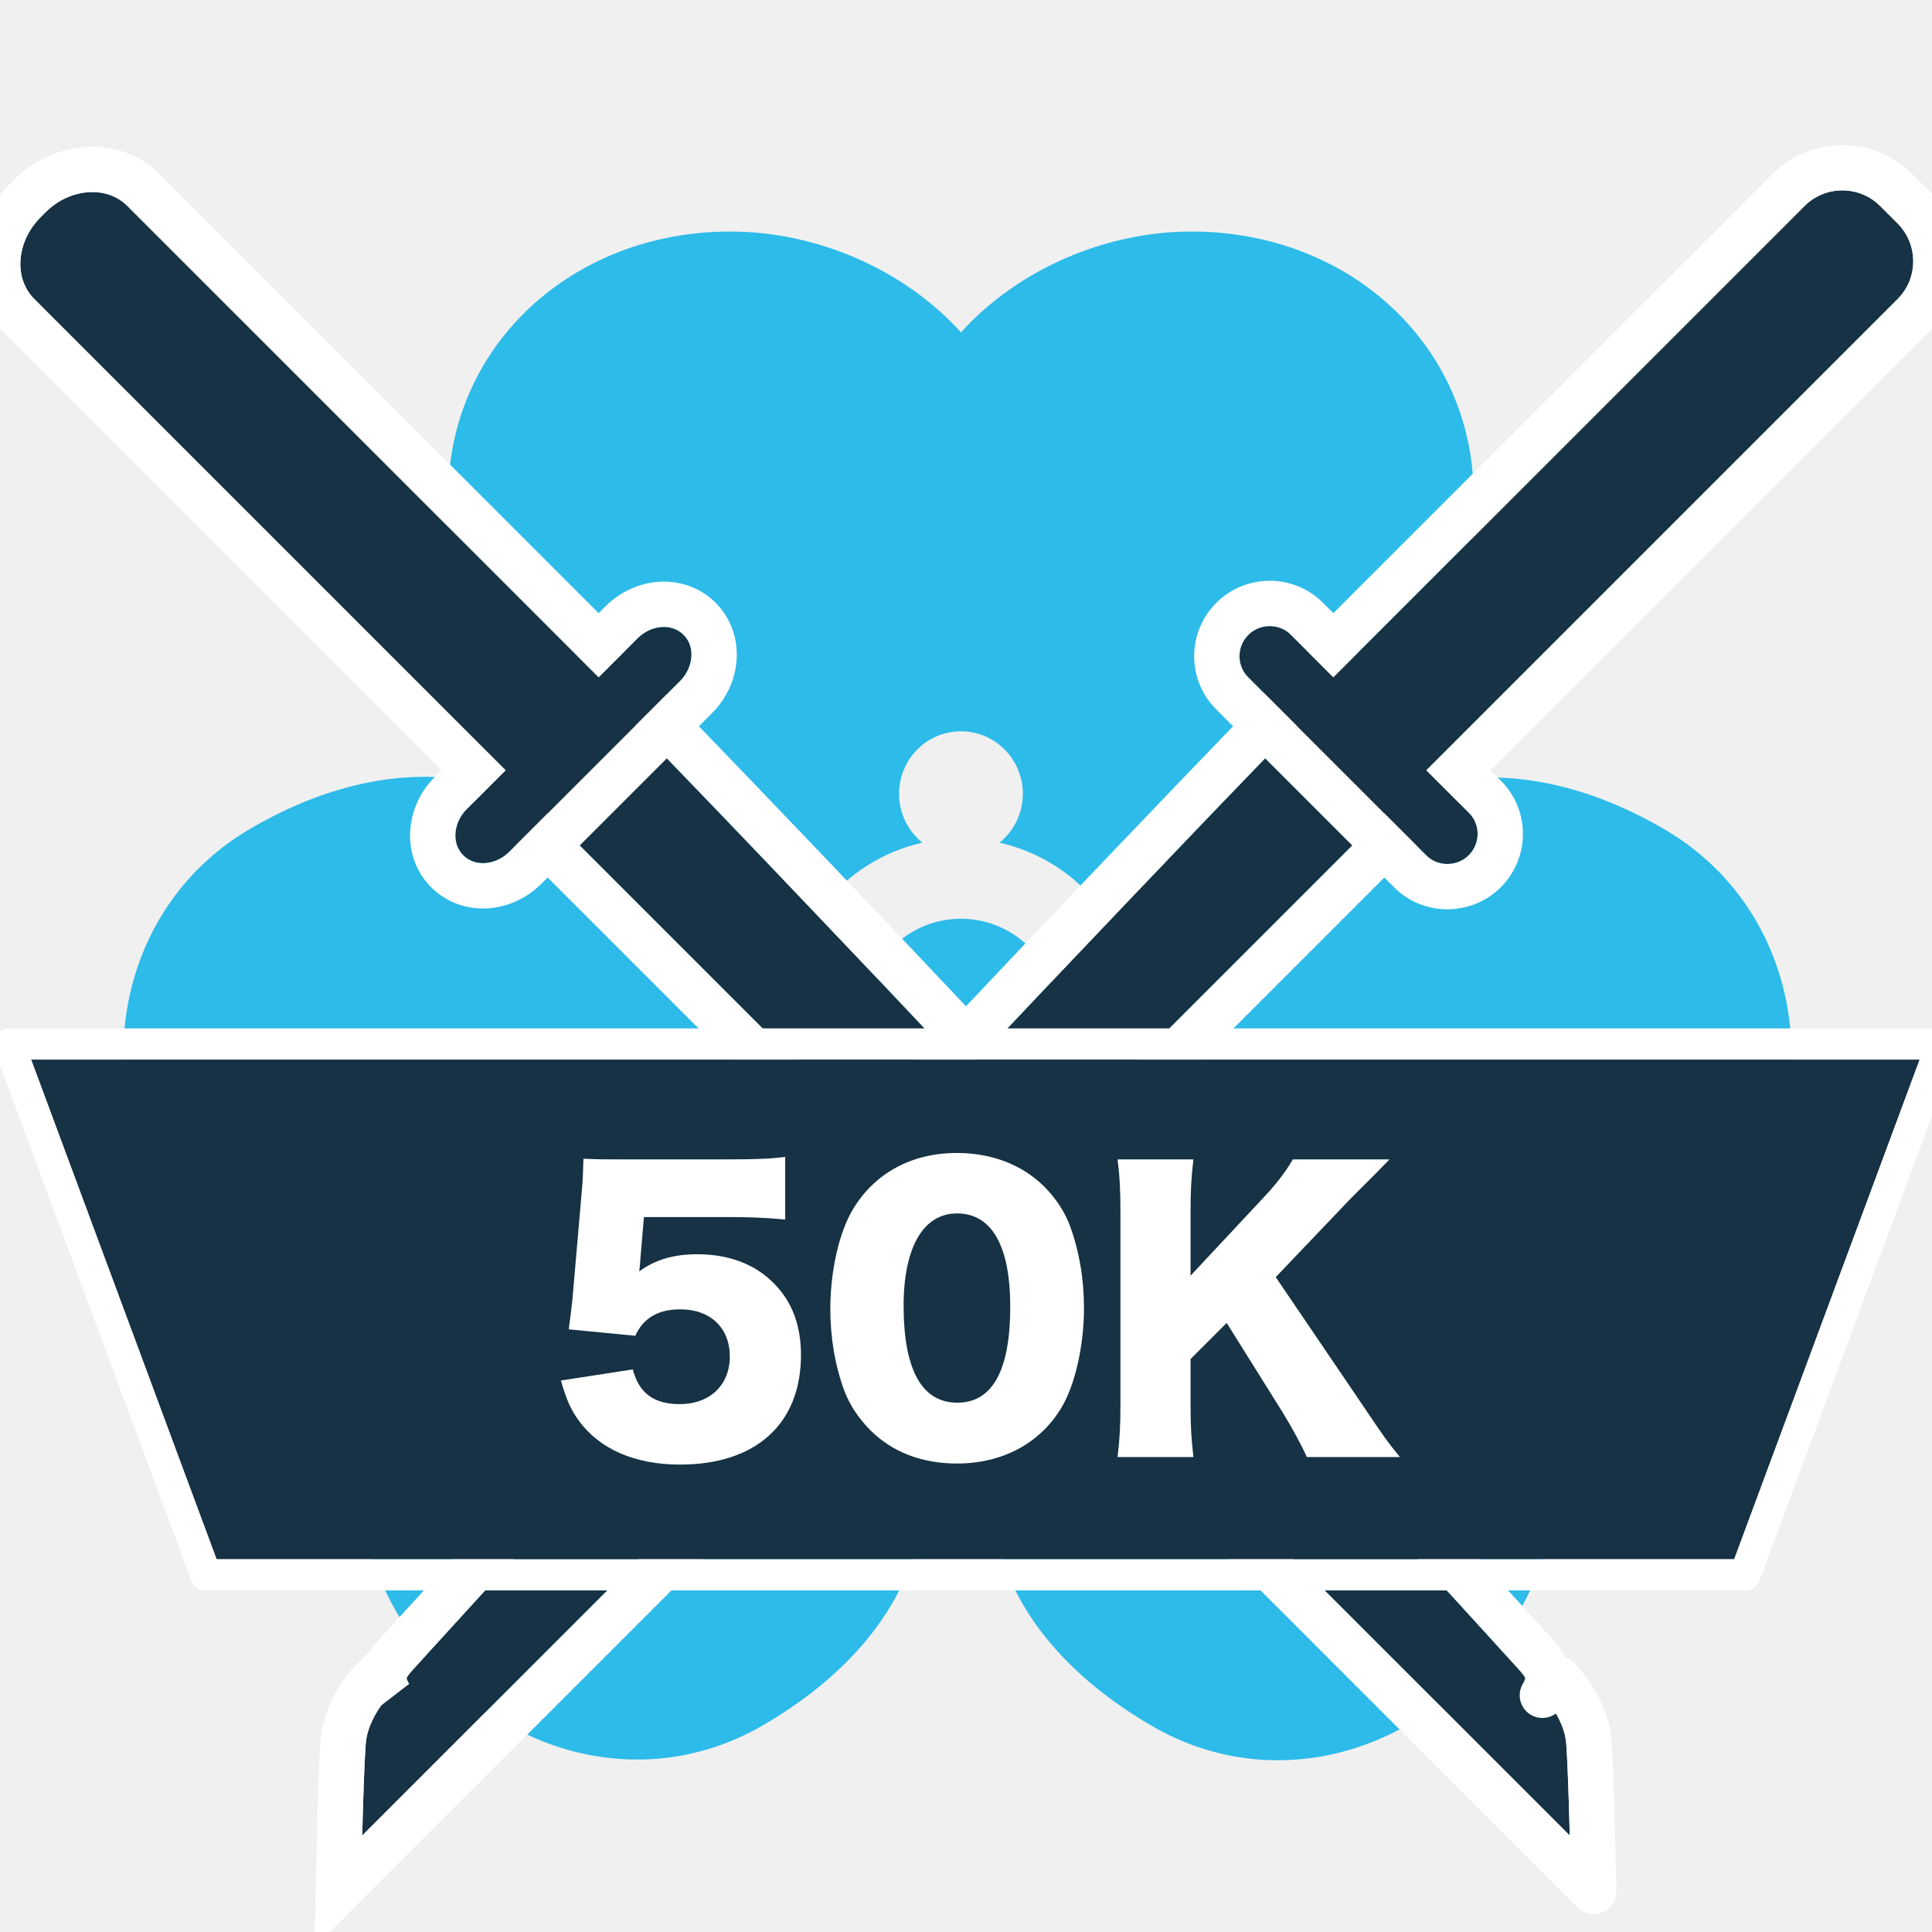
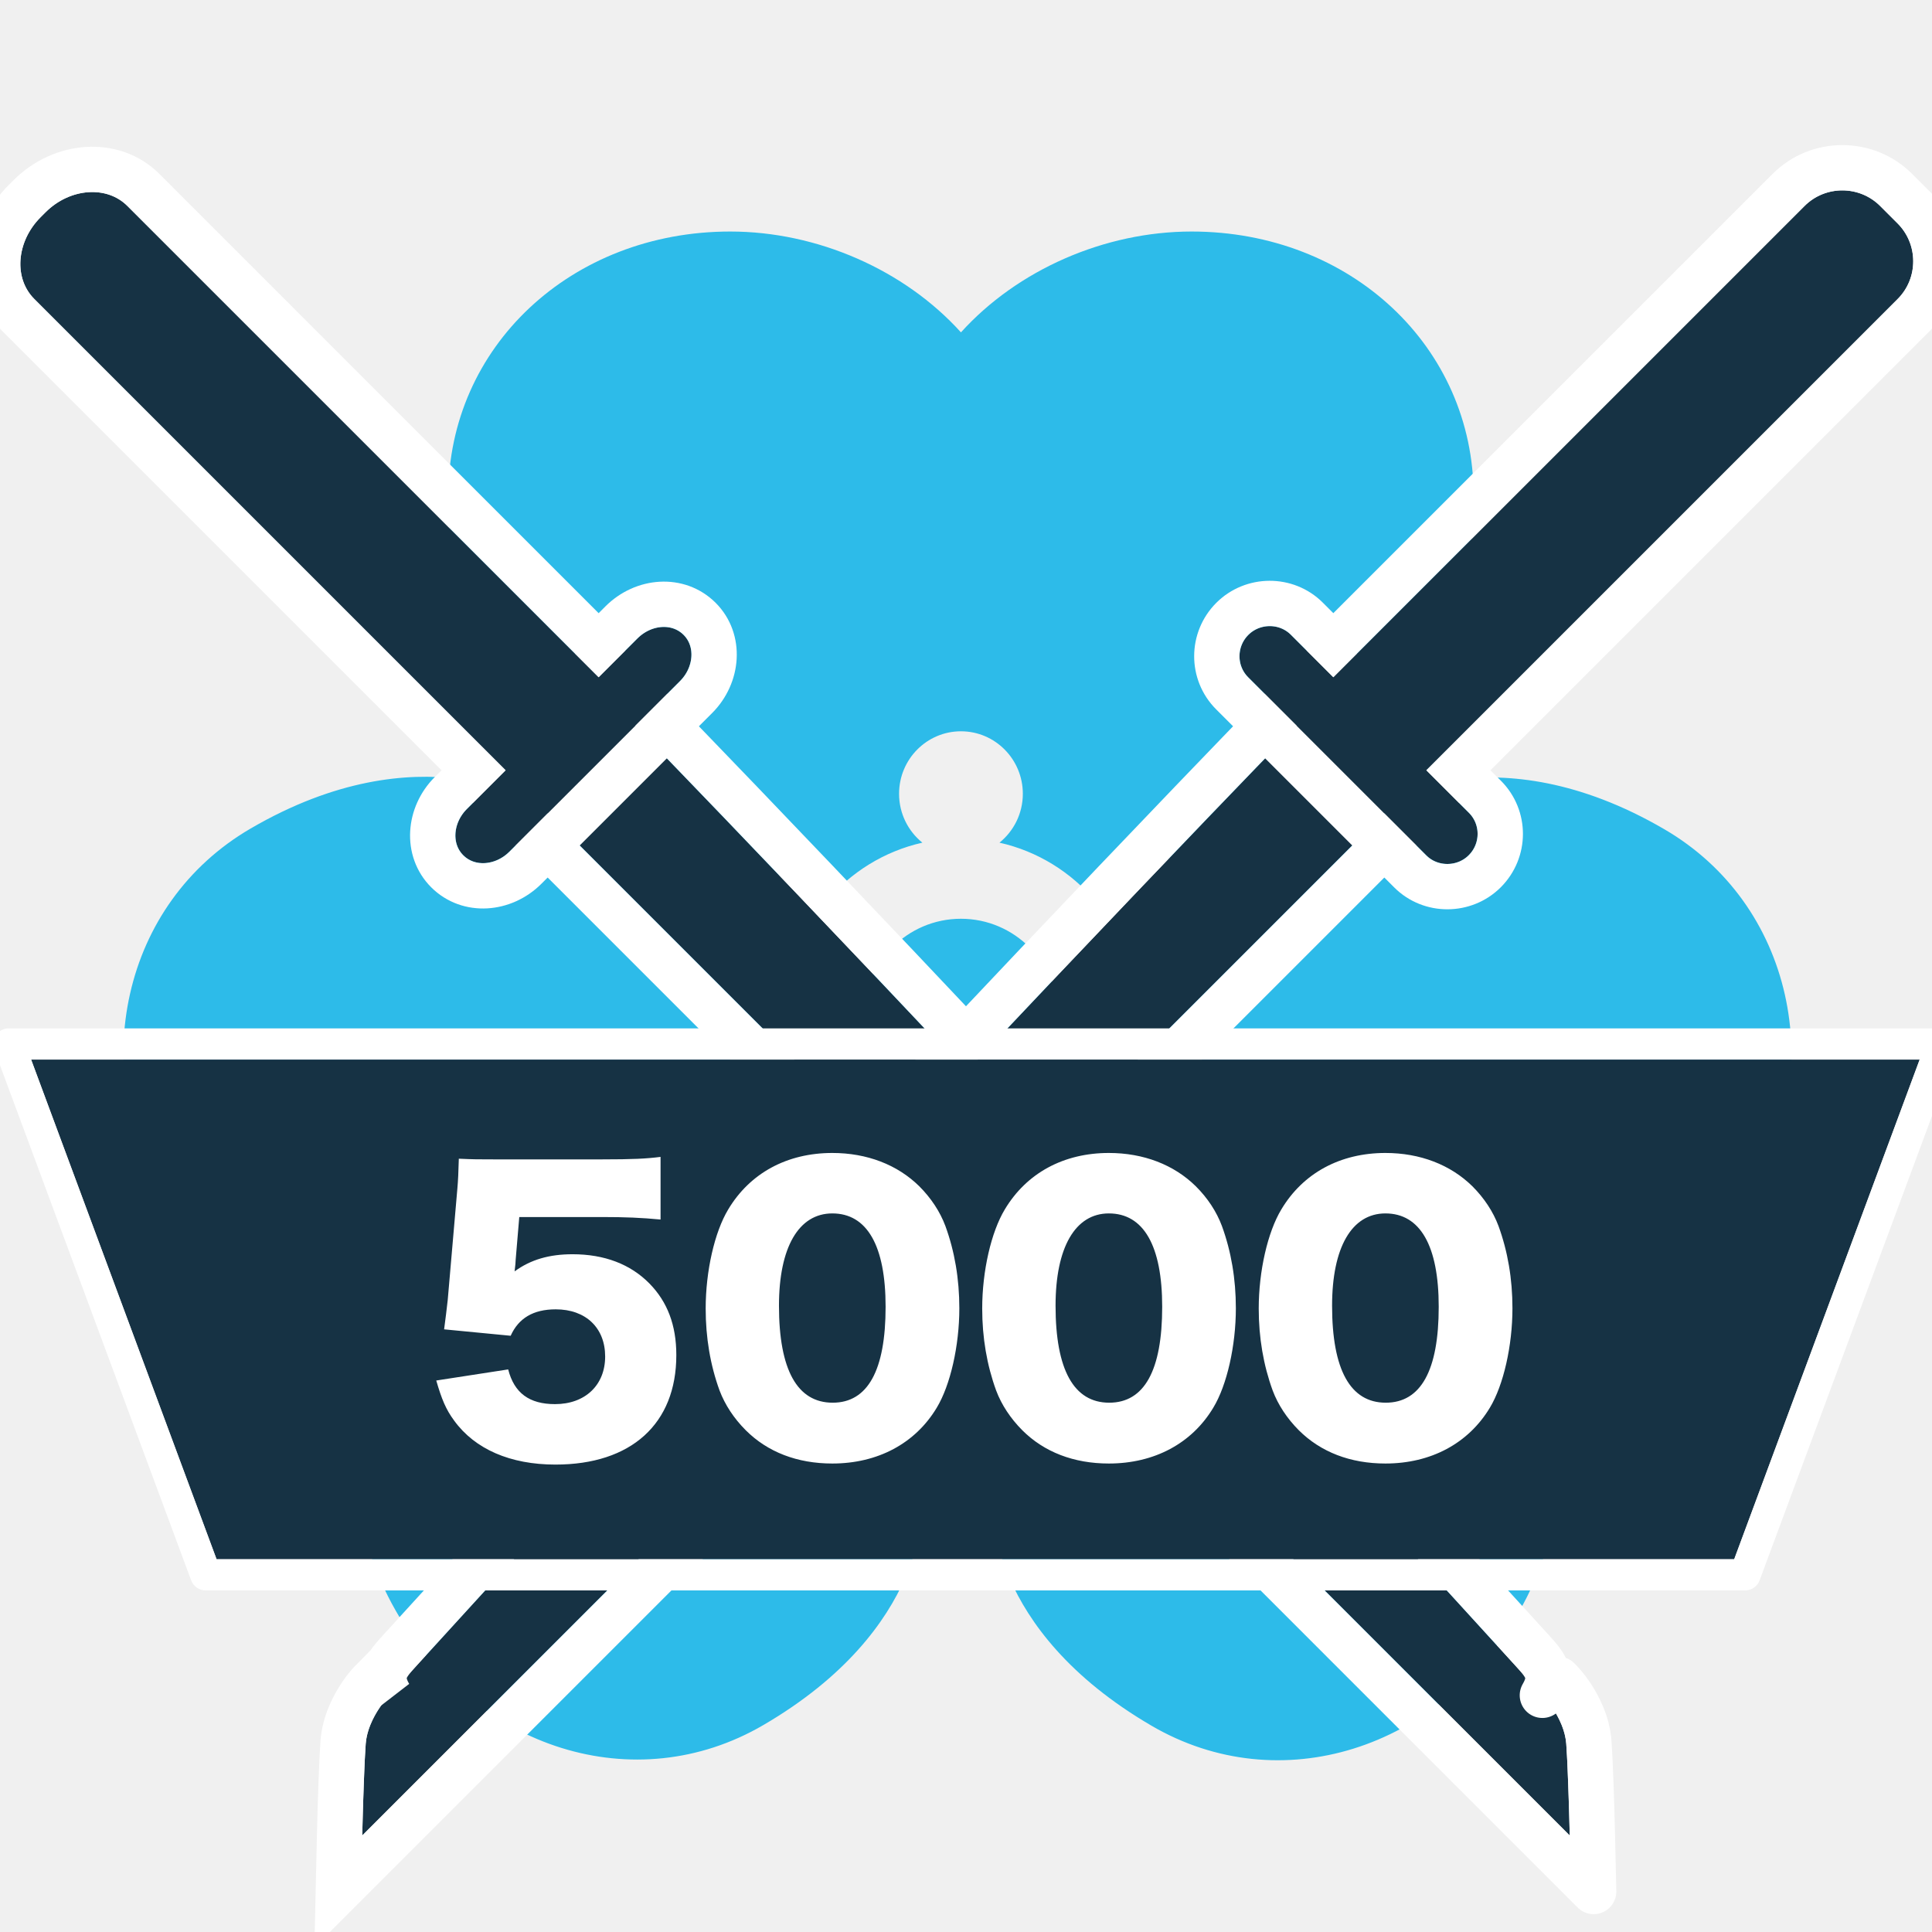
<svg xmlns="http://www.w3.org/2000/svg" xmlns:xlink="http://www.w3.org/1999/xlink" width="31" height="31" viewBox="0 0 31 31">
  <defs>
    <path id="a" d="M0,0 L2,0 C2,0 1.957,4.048 1.747,10.47 C1.537,16.891 1.28,22.066 1.28,22.066 C1.28,22.066 1.28,22.562 1,22.888 C0.72,23.213 0,23.967 0,23.967 L0,0 Z" />
    <path id="b" d="M3.556,11.55 L4.436,11.55 C4.748,11.55 5,11.765 5,12.034 C5,12.3 4.745,12.517 4.436,12.517 L0.564,12.517 C0.252,12.517 -1.06137321e-13,12.302 -1.06137321e-13,12.034 C-1.06137321e-13,11.767 0.255,11.55 0.564,11.55 L1.444,11.55 L1.444,0.856 C1.444,0.383 1.892,-2.0783375e-13 2.444,-2.0783375e-13 L2.556,-2.0783375e-13 C3.108,-2.0783375e-13 3.556,0.387 3.556,0.856 L3.556,11.55 Z" />
    <path id="c" d="M0,0 L2,0 C2,0 1.957,4.048 1.747,10.47 C1.537,16.891 1.28,22.066 1.28,22.066 C1.28,22.066 1.28,22.562 1,22.888 C0.72,23.213 0,23.967 0,23.967 L0,0 Z" />
    <path id="d" d="M3.556,11.55 L3.556,0.856 C3.556,0.387 3.171,1.70530257e-13 2.697,1.70530257e-13 L2.303,1.70530257e-13 C1.832,1.70530257e-13 1.444,0.383 1.444,0.856 L1.444,11.55 L0.479,11.55 C0.215,11.55 5.54223334e-13,11.767 5.54223334e-13,12.034 C5.54223334e-13,12.293 0.215,12.517 0.479,12.517 L4.521,12.517 C4.785,12.517 5,12.3 5,12.034 C5,11.774 4.785,11.55 4.521,11.55 L3.556,11.55 Z" />
    <polygon id="e" points="30.176 24.539 33.152 16.521 2.849 16.521 5.825 24.539" />
  </defs>
  <g fill="none" fill-rule="evenodd">
    <rect width="32" height="32" x="-1" y="-1" />
    <g transform="translate(-2.35 .48)">
      <path fill="#2DBBE9" fill-rule="nonzero" d="M17.142,18.631 L17.148,23.654 C17.148,23.654 17.261,25.647 14.596,27.201 C12.547,28.395 9.974,27.593 8.699,25.363 C8,24.141 7.829,22.61 8.236,21.318 C6.924,21.027 5.697,20.113 4.997,18.89 C3.722,16.66 4.321,14.009 6.37,12.815 C9.106,11.22 10.965,12.411 10.965,12.411 L15.083,14.914 C14.985,15.204 14.932,15.514 14.932,15.837 C14.932,16.154 14.983,16.459 15.078,16.745 C14.781,16.575 14.406,16.563 14.09,16.748 C13.615,17.024 13.452,17.637 13.726,18.117 C14.001,18.596 14.608,18.761 15.083,18.484 C15.388,18.306 15.565,17.988 15.578,17.657 C15.972,18.139 16.518,18.489 17.142,18.631 Z M20.439,14.867 L24.46,12.422 C24.46,12.422 26.32,11.231 29.056,12.826 C31.104,14.02 31.703,16.671 30.428,18.901 C29.729,20.124 28.501,21.038 27.19,21.329 C27.596,22.621 27.426,24.152 26.727,25.375 C25.452,27.605 22.878,28.406 20.83,27.212 C18.164,25.658 18.278,23.666 18.278,23.666 L18.283,18.654 C18.901,18.54 19.449,18.223 19.857,17.775 C19.901,18.066 20.07,18.336 20.343,18.495 C20.818,18.772 21.425,18.608 21.699,18.128 C21.973,17.649 21.811,17.036 21.336,16.759 C21.064,16.6 20.748,16.586 20.476,16.694 C20.56,16.423 20.605,16.136 20.605,15.837 C20.605,15.497 20.547,15.17 20.439,14.867 Z M15.603,13.988 L11.494,11.693 C11.494,11.693 9.543,10.663 9.543,7.473 C9.543,5.084 11.517,3.235 14.067,3.235 C15.466,3.235 16.864,3.851 17.769,4.853 C18.674,3.851 20.072,3.235 21.47,3.235 C24.02,3.235 25.995,5.084 25.995,7.473 C25.995,10.58 24.229,11.478 24.229,11.478 L19.927,13.979 C19.535,13.514 18.998,13.178 18.387,13.041 C18.615,12.857 18.762,12.574 18.762,12.257 C18.762,11.703 18.317,11.254 17.769,11.254 C17.221,11.254 16.776,11.703 16.776,12.257 C16.776,12.574 16.922,12.857 17.15,13.041 C16.536,13.179 15.996,13.519 15.603,13.988 Z M17.769,17.412 C16.907,17.412 16.209,16.707 16.209,15.837 C16.209,14.967 16.907,14.262 17.769,14.262 C18.63,14.262 19.329,14.967 19.329,15.837 C19.329,16.707 18.63,17.412 17.769,17.412 Z" />
      <g transform="translate(.85 .52)">
        <g transform="rotate(-45 5.298 1.595)">
          <g transform="translate(1.432 11.743)" stroke-linecap="round" stroke-linejoin="round">
            <use fill="#163244" xlink:href="#a" />
            <path stroke="#FFFFFF" stroke-width=".727" d="M-0.364,-0.364 L2.368,-0.364 L2.364,0.004 C2.362,0.131 2.359,0.378 2.354,0.738 C2.344,1.339 2.332,2.04 2.316,2.834 C2.269,5.104 2.202,7.671 2.11,10.482 C2.079,11.451 2.045,12.425 2.009,13.401 C1.929,15.59 1.843,17.687 1.757,19.618 C1.727,20.294 1.699,20.901 1.674,21.43 C1.659,21.748 1.649,21.969 1.28,22.066 L1.643,22.066 C1.643,22.247 1.608,22.497 1.5,22.755 C1.443,22.892 1.369,23.016 1.276,23.125 C1.18,23.236 1.032,23.399 0.844,23.601 C0.832,23.614 0.832,23.614 0.821,23.626 C0.611,23.851 0.403,24.072 0.263,24.218 L-0.364,24.874 L-0.364,-0.364 Z" />
          </g>
          <use fill="#163244" xlink:href="#b" />
          <path stroke="#FFFFFF" stroke-width=".727" d="M3.919,11.187 L4.436,11.187 C4.938,11.187 5.364,11.551 5.364,12.034 C5.364,12.514 4.935,12.881 4.436,12.881 L0.564,12.881 C0.062,12.881 -0.364,12.516 -0.364,12.034 C-0.364,11.553 0.065,11.187 0.564,11.187 L1.081,11.187 L1.081,0.856 C1.081,0.169 1.703,-0.364 2.444,-0.364 L2.556,-0.364 C3.296,-0.364 3.919,0.172 3.919,0.856 L3.919,11.187 Z" />
        </g>
        <g transform="scale(-1 1) rotate(-45 -11.702 42.636)">
          <g transform="translate(1.432 11.743)">
            <use fill="#163244" xlink:href="#c" />
            <path stroke="#FFFFFF" stroke-width=".727" d="M-0.364,-0.364 L2.368,-0.364 L2.364,0.004 C2.362,0.131 2.359,0.378 2.354,0.738 C2.344,1.339 2.332,2.04 2.316,2.834 C2.269,5.104 2.202,7.671 2.11,10.482 C2.079,11.451 2.045,12.425 2.009,13.401 C1.929,15.59 1.843,17.687 1.757,19.618 C1.727,20.294 1.699,20.901 1.674,21.43 C1.659,21.748 1.649,21.969 1.28,22.066 L1.643,22.066 C1.643,22.247 1.608,22.497 1.5,22.755 C1.443,22.892 1.369,23.016 1.276,23.125 C1.18,23.236 1.032,23.399 0.844,23.601 C0.832,23.614 0.832,23.614 0.821,23.626 C0.611,23.851 0.403,24.072 0.263,24.218 L-0.364,24.874 L-0.364,-0.364 Z" />
          </g>
          <use fill="#163244" xlink:href="#d" />
          <path stroke="#FFFFFF" stroke-width=".727" d="M3.919,11.187 L4.521,11.187 C4.985,11.187 5.364,11.572 5.364,12.034 C5.364,12.501 4.987,12.881 4.521,12.881 L0.479,12.881 C0.015,12.881 -0.364,12.495 -0.364,12.034 C-0.364,11.566 0.013,11.187 0.479,11.187 L1.081,11.187 L1.081,0.856 C1.081,0.183 1.63,-0.364 2.303,-0.364 L2.697,-0.364 C3.371,-0.364 3.919,0.185 3.919,0.856 L3.919,11.187 Z" />
        </g>
      </g>
      <g stroke-linecap="round" stroke-linejoin="round">
        <use fill="#163244" xlink:href="#e" />
        <path stroke="#FFFFFF" stroke-width=".5" d="M30.35,24.789 L5.651,24.789 L2.49,16.271 L33.512,16.271 L30.35,24.789 Z" />
      </g>
    </g>
-     <path fill="#FFFFFF" d="M10.332,19.528 L11.664,19.528 C12.031,19.528 12.295,19.539 12.599,19.568 L12.599,18.563 C12.37,18.592 12.157,18.603 11.652,18.603 L9.936,18.603 C9.66,18.603 9.603,18.603 9.362,18.592 C9.356,18.81 9.35,18.948 9.339,19.068 L9.184,20.859 C9.166,21.02 9.149,21.158 9.126,21.33 L10.194,21.433 C10.32,21.152 10.556,21.009 10.917,21.009 C11.4,21.009 11.71,21.307 11.71,21.766 C11.71,22.226 11.388,22.53 10.906,22.53 C10.493,22.53 10.251,22.352 10.154,21.973 L9,22.151 C9.086,22.449 9.155,22.616 9.287,22.794 C9.62,23.253 10.188,23.5 10.912,23.5 C12.129,23.5 12.852,22.846 12.852,21.743 C12.852,21.261 12.708,20.888 12.421,20.595 C12.117,20.285 11.698,20.125 11.187,20.125 C10.814,20.125 10.515,20.211 10.257,20.4 C10.269,20.303 10.274,20.245 10.274,20.216 L10.332,19.528 Z M15.355,23.483 C14.792,23.483 14.316,23.299 13.966,22.949 C13.776,22.759 13.633,22.541 13.546,22.312 C13.397,21.904 13.323,21.462 13.323,20.997 C13.323,20.394 13.466,19.769 13.684,19.407 C14.034,18.821 14.631,18.5 15.355,18.5 C15.912,18.5 16.4,18.689 16.75,19.034 C16.939,19.223 17.083,19.441 17.169,19.671 C17.318,20.079 17.393,20.521 17.393,20.991 C17.393,21.594 17.249,22.226 17.031,22.587 C16.687,23.161 16.084,23.483 15.355,23.483 Z M15.355,19.47 C14.815,19.47 14.499,20.015 14.499,20.951 C14.499,21.979 14.792,22.507 15.361,22.507 C15.923,22.507 16.21,21.99 16.21,20.968 C16.21,19.987 15.912,19.47 15.355,19.47 Z M20.47,20.492 L21.669,19.235 L22.071,18.833 C22.152,18.753 22.192,18.707 22.295,18.603 L20.745,18.603 C20.619,18.816 20.47,19.011 20.246,19.246 L19.103,20.469 L19.103,19.453 C19.103,19.091 19.115,18.902 19.149,18.603 L17.932,18.603 C17.967,18.879 17.978,19.103 17.978,19.453 L17.978,22.53 C17.978,22.874 17.967,23.087 17.932,23.379 L19.149,23.379 C19.115,23.075 19.103,22.886 19.103,22.53 L19.103,21.807 L19.683,21.227 L20.573,22.65 C20.722,22.892 20.889,23.196 20.969,23.379 L22.462,23.379 C22.266,23.138 22.192,23.035 21.853,22.53 L20.47,20.492 Z" />
+     <path fill="#FFFFFF" d="M8.332,19.528 L9.664,19.528 C10.031,19.528 10.295,19.539 10.599,19.568 L10.599,18.563 C10.37,18.592 10.157,18.603 9.652,18.603 L7.936,18.603 C7.66,18.603 7.603,18.603 7.362,18.592 C7.356,18.81 7.35,18.948 7.339,19.068 L7.184,20.859 C7.166,21.02 7.149,21.158 7.126,21.33 L8.194,21.433 C8.32,21.152 8.556,21.009 8.917,21.009 C9.4,21.009 9.71,21.307 9.71,21.766 C9.71,22.226 9.388,22.53 8.906,22.53 C8.493,22.53 8.251,22.352 8.154,21.973 L7,22.151 C7.086,22.449 7.155,22.616 7.287,22.794 C7.62,23.253 8.188,23.5 8.912,23.5 C10.129,23.5 10.852,22.846 10.852,21.743 C10.852,21.261 10.708,20.888 10.421,20.595 C10.117,20.285 9.698,20.125 9.187,20.125 C8.814,20.125 8.515,20.211 8.257,20.4 C8.269,20.303 8.274,20.245 8.274,20.216 L8.332,19.528 Z M13.355,23.483 C12.792,23.483 12.316,23.299 11.966,22.949 C11.776,22.759 11.633,22.541 11.546,22.312 C11.397,21.904 11.323,21.462 11.323,20.997 C11.323,20.394 11.466,19.769 11.684,19.407 C12.034,18.821 12.631,18.5 13.355,18.5 C13.912,18.5 14.4,18.689 14.75,19.034 C14.939,19.223 15.083,19.441 15.169,19.671 C15.318,20.079 15.393,20.521 15.393,20.991 C15.393,21.594 15.249,22.226 15.031,22.587 C14.687,23.161 14.084,23.483 13.355,23.483 Z M13.355,19.47 C12.815,19.47 12.499,20.015 12.499,20.951 C12.499,21.979 12.792,22.507 13.361,22.507 C13.923,22.507 14.21,21.99 14.21,20.968 C14.21,19.987 13.912,19.47 13.355,19.47 Z M17.792,23.483 C17.23,23.483 16.753,23.299 16.403,22.949 C16.214,22.759 16.07,22.541 15.984,22.312 C15.835,21.904 15.76,21.462 15.76,20.997 C15.76,20.394 15.904,19.769 16.122,19.407 C16.472,18.821 17.069,18.5 17.792,18.5 C18.349,18.5 18.837,18.689 19.187,19.034 C19.377,19.223 19.52,19.441 19.606,19.671 C19.755,20.079 19.83,20.521 19.83,20.991 C19.83,21.594 19.687,22.226 19.468,22.587 C19.124,23.161 18.521,23.483 17.792,23.483 Z M17.792,19.47 C17.253,19.47 16.937,20.015 16.937,20.951 C16.937,21.979 17.23,22.507 17.798,22.507 C18.361,22.507 18.648,21.99 18.648,20.968 C18.648,19.987 18.349,19.47 17.792,19.47 Z M22.23,23.483 C21.667,23.483 21.191,23.299 20.84,22.949 C20.651,22.759 20.507,22.541 20.421,22.312 C20.272,21.904 20.197,21.462 20.197,20.997 C20.197,20.394 20.341,19.769 20.559,19.407 C20.909,18.821 21.506,18.5 22.23,18.5 C22.786,18.5 23.274,18.689 23.625,19.034 C23.814,19.223 23.958,19.441 24.044,19.671 C24.193,20.079 24.268,20.521 24.268,20.991 C24.268,21.594 24.124,22.226 23.906,22.587 C23.561,23.161 22.959,23.483 22.23,23.483 Z M22.23,19.47 C21.69,19.47 21.374,20.015 21.374,20.951 C21.374,21.979 21.667,22.507 22.235,22.507 C22.798,22.507 23.085,21.99 23.085,20.968 C23.085,19.987 22.786,19.47 22.23,19.47 Z" />
  </g>
</svg>
